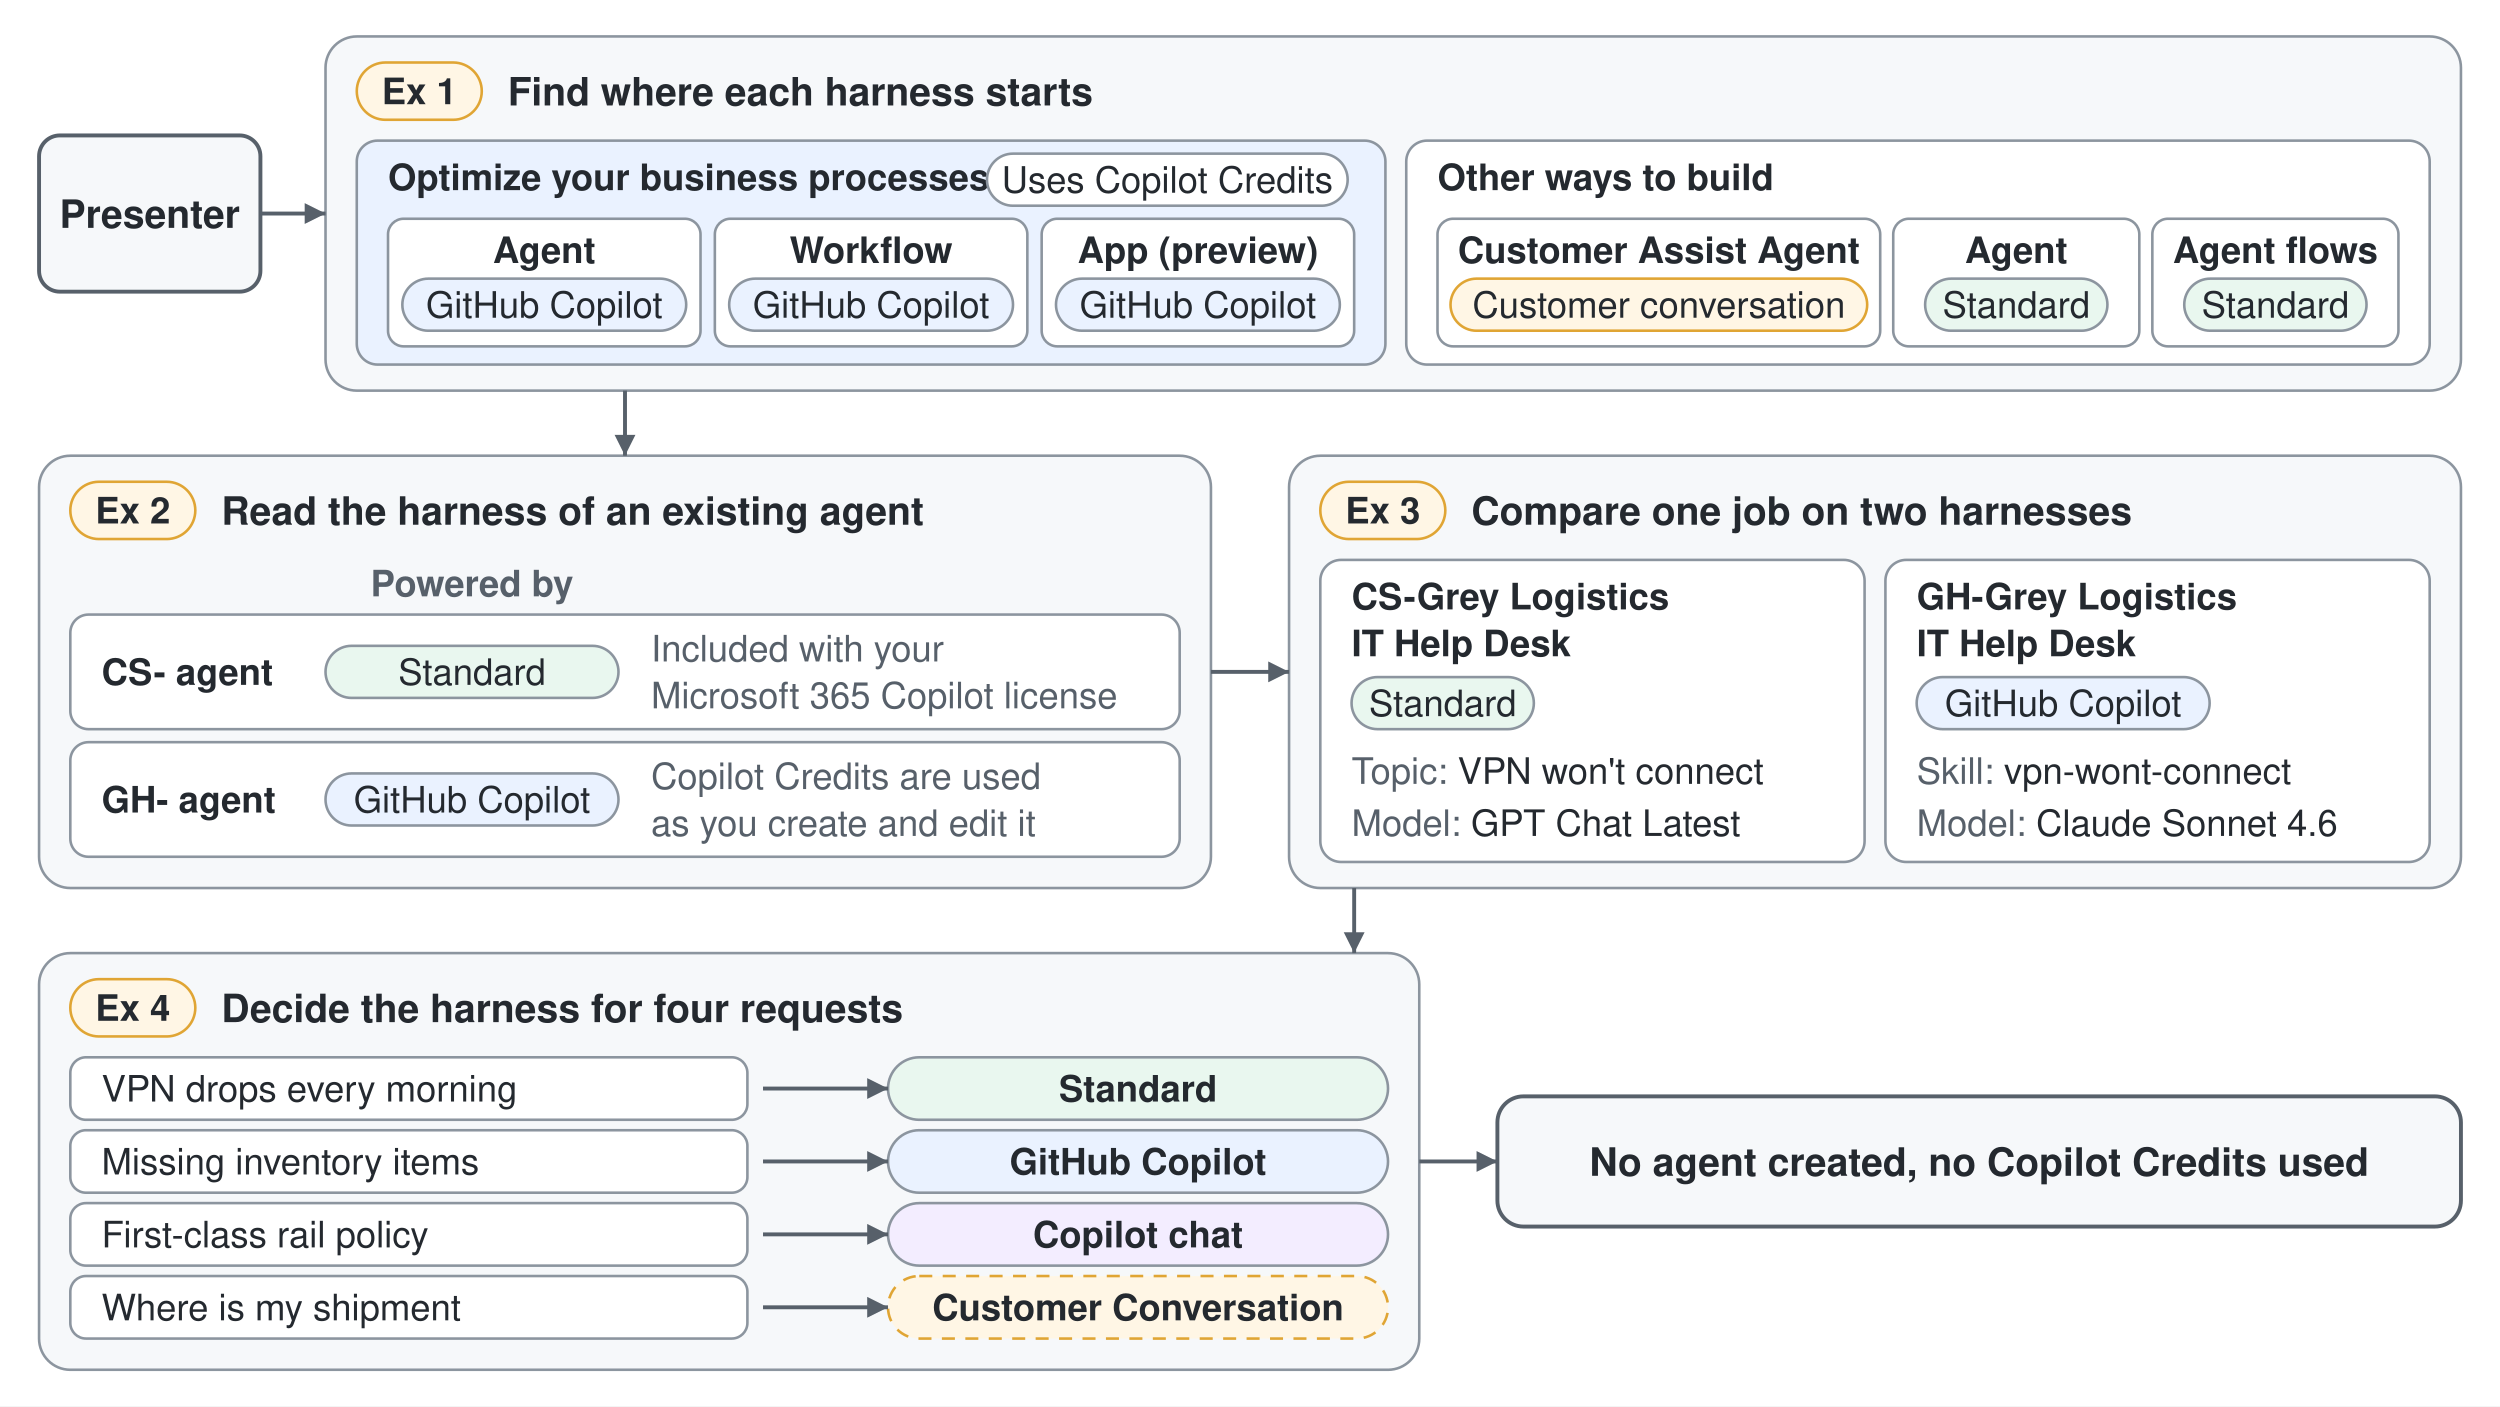
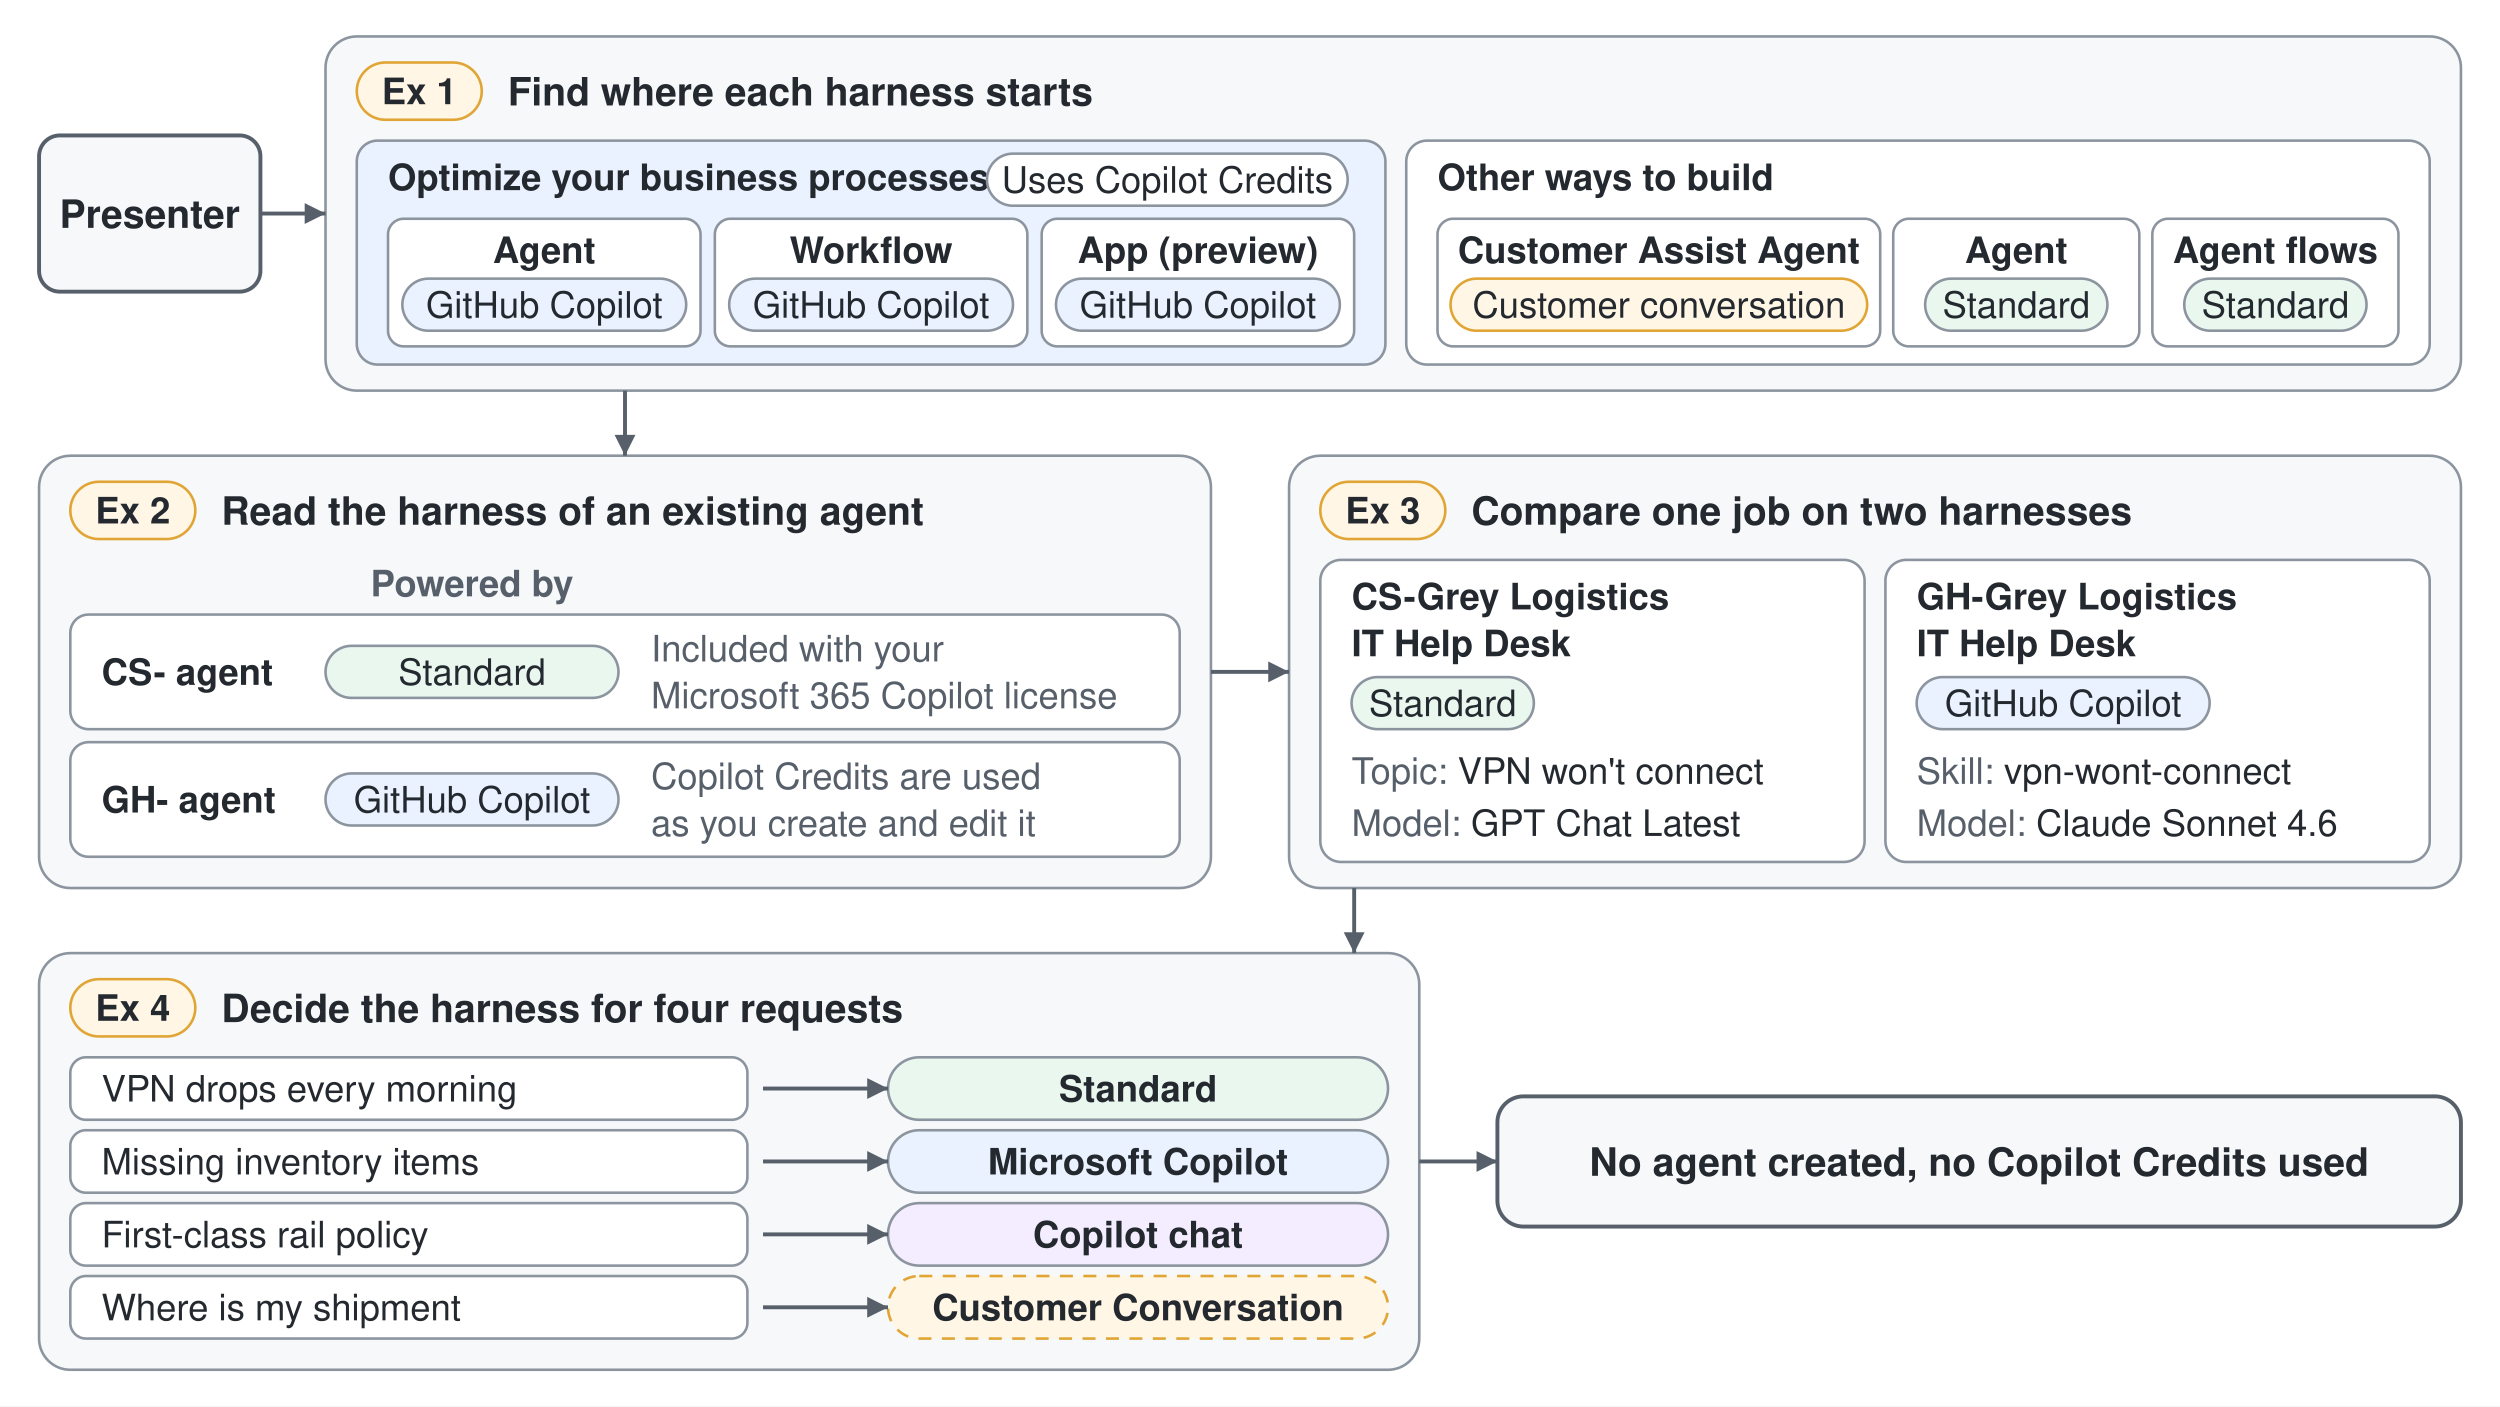
<svg xmlns="http://www.w3.org/2000/svg" viewBox="0 0 1920 1080" width="1920" height="1080" role="img" aria-labelledby="t d">
  <rect x="0" y="0" width="1920" height="1080" fill="#ffffff" />
  <defs>
    <style>
      text { font-family: 'Segoe UI', Helvetica, Arial, sans-serif; fill: #24292f; }
      .t { font-size: 30px; font-weight: 600; }
      .bd { font-size: 28px; font-weight: 700; text-anchor: middle; }
      .g { font-size: 28px; font-weight: 700; }
      .n { font-size: 28px; font-weight: 600; text-anchor: middle; }
      .b { font-size: 28px; text-anchor: middle; }
      .bh { font-size: 28px; font-weight: 600; text-anchor: middle; }
      .sh { font-size: 28px; font-weight: 600; fill: #57606a; text-anchor: middle; }
      .s { font-size: 28px; fill: #57606a; }
      .v { font-size: 28px; }
      .p { font-size: 30px; font-weight: 700; text-anchor: middle; }
      .k { fill: #57606a; }
    </style>
    <marker id="ah" viewBox="0 0 16 16" refX="16" refY="8" markerWidth="16" markerHeight="16" markerUnits="userSpaceOnUse" orient="auto">
      <path d="M0,0 L16,8 L0,16 z" fill="#57606a" />
    </marker>
  </defs>
  <rect x="30" y="104" width="170" height="120" rx="16" fill="#f6f8fa" stroke="#57606a" stroke-width="3" />
  <text class="p" x="115" y="175">Presenter</text>
  <rect x="250" y="28" width="1640" height="272" rx="24" fill="#f6f8fa" stroke="#8c959f" stroke-width="2" />
  <rect x="274" y="48" width="96" height="44" rx="22" fill="#fff6e5" stroke="#e0a534" stroke-width="2" />
  <text class="bd" x="322" y="80">Ex 1</text>
  <text class="t" x="390" y="81">Find where each harness starts</text>
  <rect x="274" y="108" width="790" height="172" rx="16" fill="#eaf2ff" stroke="#8c959f" stroke-width="2" />
  <text class="g" x="298" y="146">Optimize your business processes</text>
  <rect x="758" y="118" width="277" height="40" rx="20" fill="#ffffff" stroke="#8c959f" stroke-width="2" />
  <text class="b" x="896.5" y="148">Uses Copilot Credits</text>
  <g fill="#ffffff" stroke="#8c959f" stroke-width="2">
    <rect x="298" y="168" width="240" height="98" rx="12" />
    <rect x="549" y="168" width="240" height="98" rx="12" />
    <rect x="800" y="168" width="240" height="98" rx="12" />
  </g>
  <text class="n" x="418" y="202">Agent</text>
  <text class="n" x="669" y="202">Workflow</text>
  <text class="n" x="920" y="202">App (preview)</text>
  <g fill="#eaf2ff" stroke="#8c959f" stroke-width="2">
    <rect x="309" y="214" width="218" height="40" rx="20" />
    <rect x="560" y="214" width="218" height="40" rx="20" />
    <rect x="811" y="214" width="218" height="40" rx="20" />
  </g>
  <text class="b" x="418" y="244">GitHub Copilot</text>
  <text class="b" x="669" y="244">GitHub Copilot</text>
  <text class="b" x="920" y="244">GitHub Copilot</text>
  <rect x="1080" y="108" width="786" height="172" rx="16" fill="#ffffff" stroke="#8c959f" stroke-width="2" />
  <text class="g" x="1104" y="146">Other ways to build</text>
  <g fill="#ffffff" stroke="#8c959f" stroke-width="2">
    <rect x="1104" y="168" width="340" height="98" rx="12" />
    <rect x="1454" y="168" width="189" height="98" rx="12" />
    <rect x="1653" y="168" width="189" height="98" rx="12" />
  </g>
  <text class="n" x="1274" y="202">Customer Assist Agent</text>
  <text class="n" x="1548.5" y="202">Agent</text>
  <text class="n" x="1747.5" y="202">Agent flows</text>
  <rect x="1114" y="214" width="320" height="40" rx="20" fill="#fff6e5" stroke="#e0a534" stroke-width="2" />
  <rect x="1478.5" y="214" width="140" height="40" rx="20" fill="#e9f7ef" stroke="#8c959f" stroke-width="2" />
  <rect x="1677.5" y="214" width="140" height="40" rx="20" fill="#e9f7ef" stroke="#8c959f" stroke-width="2" />
  <text class="b" x="1274" y="244">Customer conversation</text>
  <text class="b" x="1548.5" y="244">Standard</text>
  <text class="b" x="1747.5" y="244">Standard</text>
  <rect x="30" y="350" width="900" height="332" rx="24" fill="#f6f8fa" stroke="#8c959f" stroke-width="2" />
  <rect x="54" y="370" width="96" height="44" rx="22" fill="#fff6e5" stroke="#e0a534" stroke-width="2" />
  <text class="bd" x="102" y="402">Ex 2</text>
  <text class="t" x="170" y="403">Read the harness of an existing agent</text>
  <text class="sh" x="362.5" y="458">Powered by</text>
  <g fill="#ffffff" stroke="#8c959f" stroke-width="2">
    <rect x="54" y="472" width="852" height="88" rx="14" />
    <rect x="54" y="570" width="852" height="88" rx="14" />
  </g>
  <text class="g" x="78" y="526">CS- agent</text>
  <rect x="250" y="496" width="225" height="40" rx="20" fill="#e9f7ef" stroke="#8c959f" stroke-width="2" />
  <text class="b" x="362.5" y="526">Standard</text>
  <text class="s" x="500" y="508">Included with your</text>
  <text class="s" x="500" y="544">Microsoft 365 Copilot license</text>
  <text class="g" x="78" y="624">GH- agent</text>
  <rect x="250" y="594" width="225" height="40" rx="20" fill="#eaf2ff" stroke="#8c959f" stroke-width="2" />
  <text class="b" x="362.5" y="624">GitHub Copilot</text>
  <text class="s" x="500" y="606">Copilot Credits are used</text>
  <text class="s" x="500" y="642">as you create and edit it</text>
  <rect x="990" y="350" width="900" height="332" rx="24" fill="#f6f8fa" stroke="#8c959f" stroke-width="2" />
  <rect x="1014" y="370" width="96" height="44" rx="22" fill="#fff6e5" stroke="#e0a534" stroke-width="2" />
  <text class="bd" x="1062" y="402">Ex 3</text>
  <text class="t" x="1130" y="403">Compare one job on two harnesses</text>
  <g fill="#ffffff" stroke="#8c959f" stroke-width="2">
    <rect x="1014" y="430" width="418" height="232" rx="16" />
    <rect x="1448" y="430" width="418" height="232" rx="16" />
  </g>
  <text class="g" x="1038" y="468">CS-Grey Logistics</text>
  <text class="g" x="1038" y="504">IT Help Desk</text>
  <rect x="1038" y="520" width="140" height="40" rx="20" fill="#e9f7ef" stroke="#8c959f" stroke-width="2" />
  <text class="b" x="1108" y="550">Standard</text>
  <text class="v" x="1038" y="602">
    <tspan class="k">Topic:</tspan> VPN won't connect</text>
  <text class="v" x="1038" y="642">
    <tspan class="k">Model:</tspan> GPT Chat Latest</text>
  <text class="g" x="1472" y="468">GH-Grey Logistics</text>
  <text class="g" x="1472" y="504">IT Help Desk</text>
  <rect x="1472" y="520" width="225" height="40" rx="20" fill="#eaf2ff" stroke="#8c959f" stroke-width="2" />
  <text class="b" x="1584.5" y="550">GitHub Copilot</text>
  <text class="v" x="1472" y="602">
    <tspan class="k">Skill:</tspan> vpn-wont-connect</text>
  <text class="v" x="1472" y="642">
    <tspan class="k">Model:</tspan> Claude Sonnet 4.6</text>
  <rect x="30" y="732" width="1060" height="320" rx="24" fill="#f6f8fa" stroke="#8c959f" stroke-width="2" />
  <rect x="54" y="752" width="96" height="44" rx="22" fill="#fff6e5" stroke="#e0a534" stroke-width="2" />
  <text class="bd" x="102" y="784">Ex 4</text>
  <text class="t" x="170" y="785">Decide the harness for four requests</text>
  <g fill="#ffffff" stroke="#8c959f" stroke-width="2">
    <rect x="54" y="812" width="520" height="48" rx="12" />
    <rect x="54" y="868" width="520" height="48" rx="12" />
    <rect x="54" y="924" width="520" height="48" rx="12" />
    <rect x="54" y="980" width="520" height="48" rx="12" />
  </g>
  <text class="v" x="78" y="846">VPN drops every morning</text>
  <text class="v" x="78" y="902">Missing inventory items</text>
  <text class="v" x="78" y="958">First-class rail policy</text>
  <text class="v" x="78" y="1014">Where is my shipment</text>
  <rect x="682" y="812" width="384" height="48" rx="24" fill="#e9f7ef" stroke="#8c959f" stroke-width="2" />
  <rect x="682" y="868" width="384" height="48" rx="24" fill="#eaf2ff" stroke="#8c959f" stroke-width="2" />
  <rect x="682" y="924" width="384" height="48" rx="24" fill="#f3edff" stroke="#8c959f" stroke-width="2" />
  <rect x="682" y="980" width="384" height="48" rx="24" fill="#fff6e5" stroke="#e0a534" stroke-width="2" stroke-dasharray="10 8" />
  <text class="bh" x="874" y="846">Standard</text>
-   <text class="bh" x="874" y="902">GitHub Copilot</text>
+   <text class="bh" x="874" y="902">Microsoft Copilot</text>
  <text class="bh" x="874" y="958">Copilot chat</text>
  <text class="bh" x="874" y="1014">Customer Conversation</text>
  <rect x="1150" y="842" width="740" height="100" rx="20" fill="#f6f8fa" stroke="#57606a" stroke-width="3" />
  <text class="p" x="1520" y="903">No agent created, no Copilot Credits used</text>
  <g stroke="#57606a" stroke-width="3" fill="none" marker-end="url(#ah)">
    <line x1="200" y1="164" x2="250" y2="164" />
    <line x1="480" y1="300" x2="480" y2="350" />
    <line x1="930" y1="516" x2="990" y2="516" />
    <line x1="1040" y1="682" x2="1040" y2="732" />
    <line x1="1090" y1="892" x2="1150" y2="892" />
    <line x1="586" y1="836" x2="682" y2="836" />
    <line x1="586" y1="892" x2="682" y2="892" />
    <line x1="586" y1="948" x2="682" y2="948" />
    <line x1="586" y1="1004" x2="682" y2="1004" />
  </g>
  <g fill="none" stroke="#24292f" stroke-width="5">
    <rect x="30" y="104" width="170" height="120" rx="16" opacity="0">
      <animate attributeName="opacity" dur="18s" repeatCount="indefinite" calcMode="discrete" keyTimes="0;0.01;0.05" values="0;1;0" />
    </rect>
    <rect x="250" y="28" width="1640" height="272" rx="24" opacity="0">
      <animate attributeName="opacity" dur="18s" repeatCount="indefinite" calcMode="discrete" keyTimes="0;0.08;0.26" values="0;1;0" />
    </rect>
    <rect x="30" y="350" width="900" height="332" rx="24" opacity="0">
      <animate attributeName="opacity" dur="18s" repeatCount="indefinite" calcMode="discrete" keyTimes="0;0.29;0.45" values="0;1;0" />
    </rect>
    <rect x="990" y="350" width="900" height="332" rx="24" opacity="0">
      <animate attributeName="opacity" dur="18s" repeatCount="indefinite" calcMode="discrete" keyTimes="0;0.48;0.64" values="0;1;0" />
    </rect>
    <rect x="30" y="732" width="1060" height="320" rx="24" opacity="0">
      <animate attributeName="opacity" dur="18s" repeatCount="indefinite" calcMode="discrete" keyTimes="0;0.67;0.83" values="0;1;0" />
    </rect>
    <rect x="1150" y="842" width="740" height="100" rx="20" opacity="0">
      <animate attributeName="opacity" dur="18s" repeatCount="indefinite" calcMode="discrete" keyTimes="0;0.86;0.99" values="0;1;0" />
    </rect>
  </g>
  <g fill="#24292f">
    <circle r="14" opacity="0">
      <animateMotion dur="18s" repeatCount="indefinite" path="M200,164 H250" calcMode="linear" keyTimes="0;0.05;0.08;1" keyPoints="0;0;1;1" />
      <animate attributeName="opacity" dur="18s" repeatCount="indefinite" calcMode="discrete" keyTimes="0;0.05;0.08" values="0;1;0" />
    </circle>
    <circle r="14" opacity="0">
      <animateMotion dur="18s" repeatCount="indefinite" path="M480,300 V350" calcMode="linear" keyTimes="0;0.26;0.29;1" keyPoints="0;0;1;1" />
      <animate attributeName="opacity" dur="18s" repeatCount="indefinite" calcMode="discrete" keyTimes="0;0.26;0.29" values="0;1;0" />
    </circle>
    <circle r="14" opacity="0">
      <animateMotion dur="18s" repeatCount="indefinite" path="M930,516 H990" calcMode="linear" keyTimes="0;0.45;0.48;1" keyPoints="0;0;1;1" />
      <animate attributeName="opacity" dur="18s" repeatCount="indefinite" calcMode="discrete" keyTimes="0;0.45;0.48" values="0;1;0" />
    </circle>
    <circle r="14" opacity="0">
      <animateMotion dur="18s" repeatCount="indefinite" path="M1040,682 V732" calcMode="linear" keyTimes="0;0.64;0.67;1" keyPoints="0;0;1;1" />
      <animate attributeName="opacity" dur="18s" repeatCount="indefinite" calcMode="discrete" keyTimes="0;0.64;0.67" values="0;1;0" />
    </circle>
    <circle r="14" opacity="0">
      <animateMotion dur="18s" repeatCount="indefinite" path="M1090,892 H1150" calcMode="linear" keyTimes="0;0.83;0.86;1" keyPoints="0;0;1;1" />
      <animate attributeName="opacity" dur="18s" repeatCount="indefinite" calcMode="discrete" keyTimes="0;0.83;0.86" values="0;1;0" />
    </circle>
  </g>
</svg>
